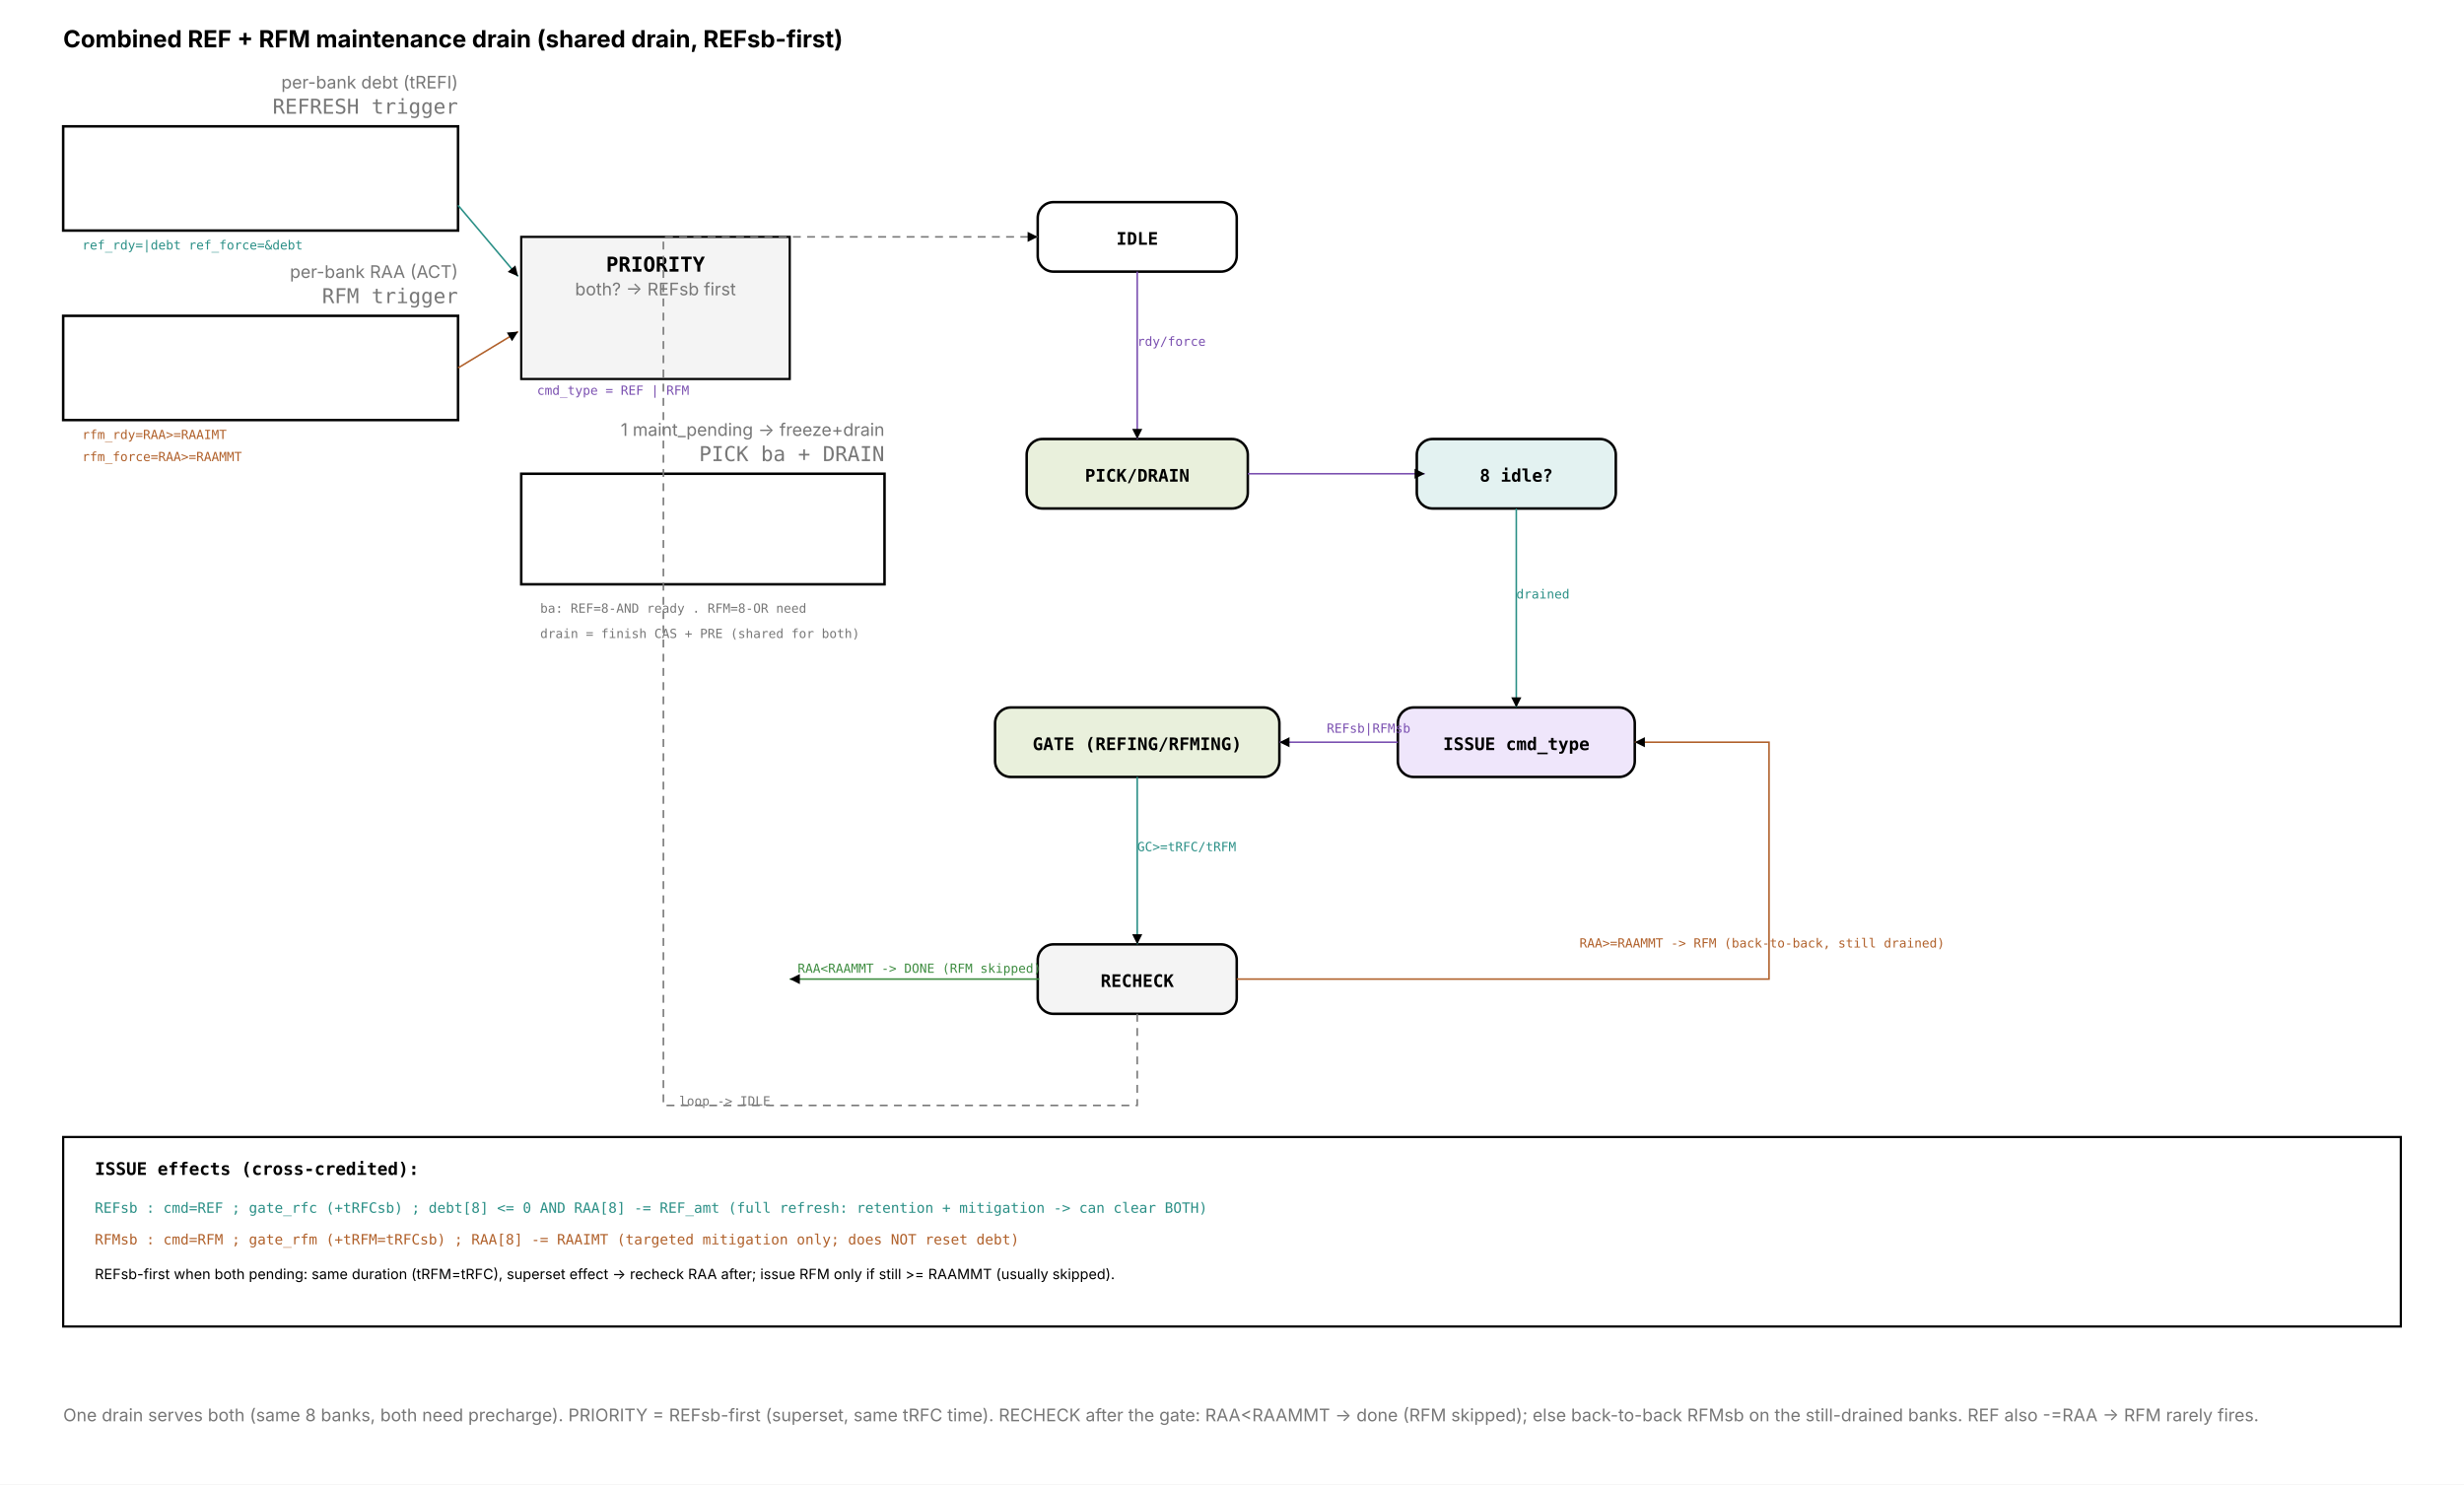
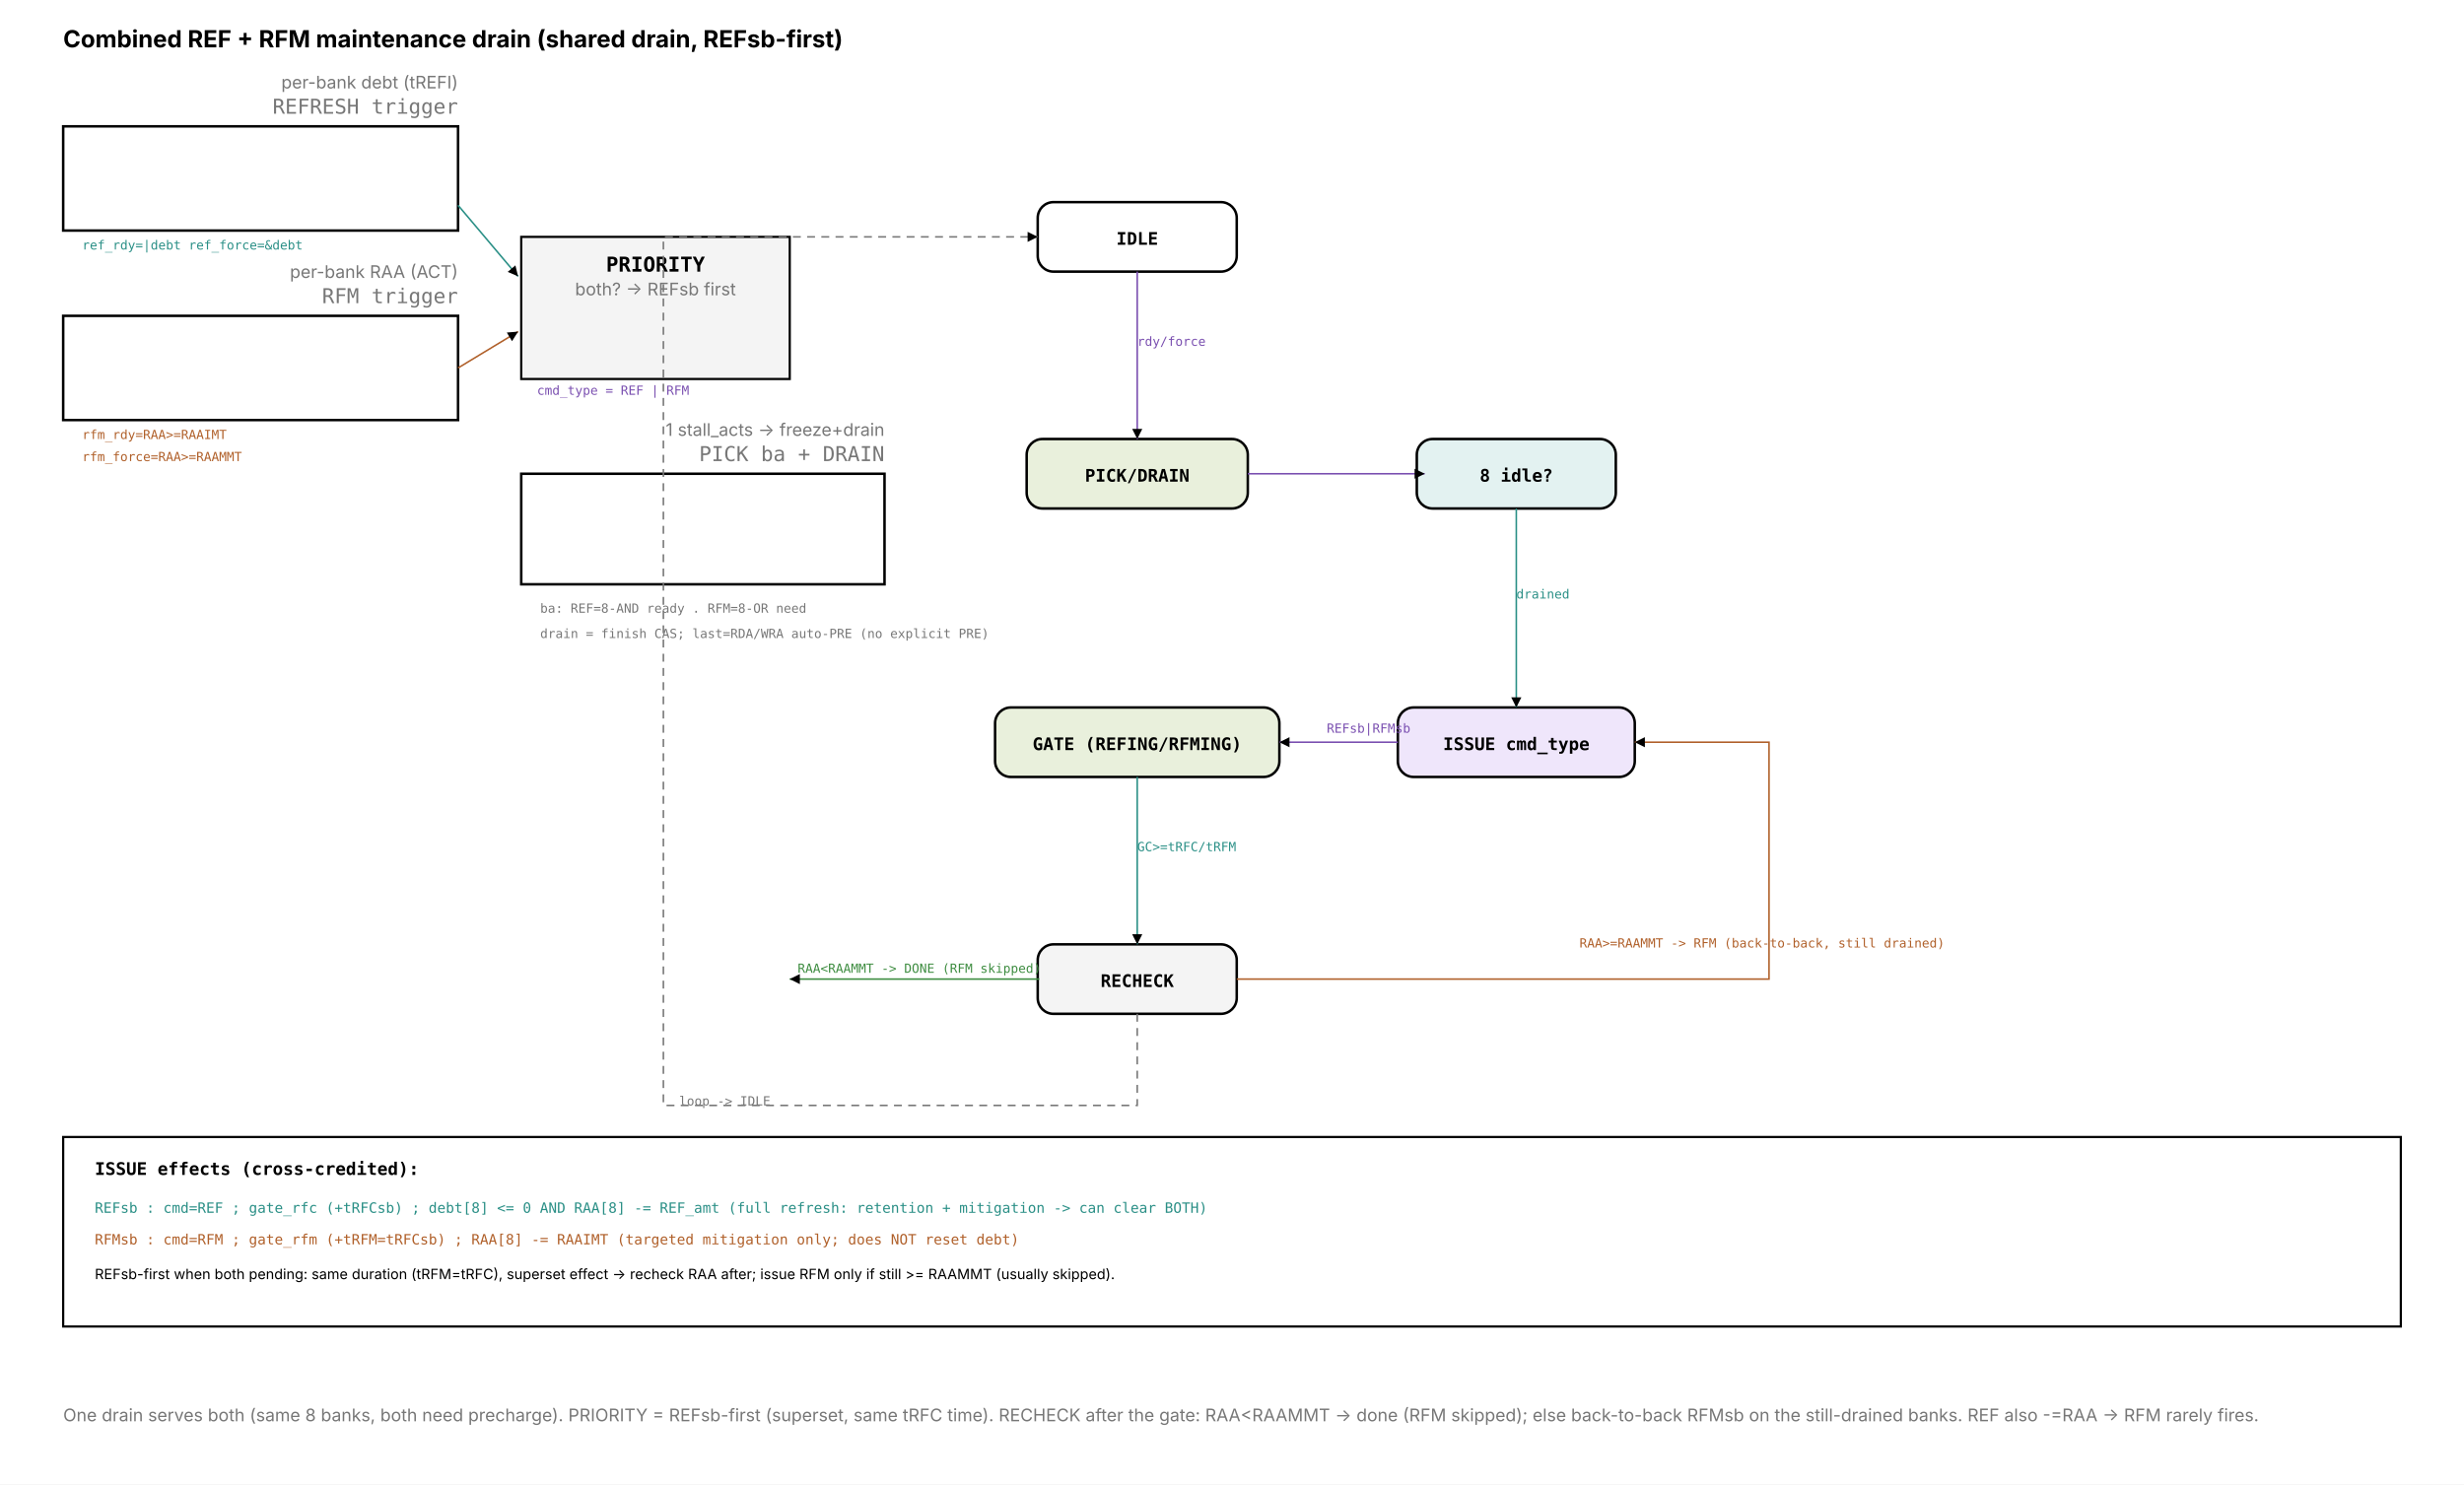
<svg xmlns="http://www.w3.org/2000/svg" width="1560" height="940" viewBox="0 0 1560 940" font-family="Inter, DejaVu Sans, sans-serif">
  <defs>
    <marker id="arw" viewBox="0 0 10 10" refX="9" refY="5" markerWidth="8" markerHeight="8" orient="auto-start-reverse">
      <path d="M1 1L9 5L1 9Z" fill="#000000" />
    </marker>
  </defs>
  <rect width="1560" height="940" fill="#ffffff" />
  <text x="40" y="30" font-size="15" font-family="Inter, DejaVu Sans, sans-serif" text-anchor="start" fill="#000000" font-weight="bold">Combined REF + RFM maintenance drain  (shared drain, REFsb-first)</text>
  <rect x="40" y="80" width="250" height="66" fill="none" stroke="#000000" stroke-width="1.6" />
  <text x="290" y="72" font-size="13" font-family="JetBrains Mono, DejaVu Sans Mono, monospace" text-anchor="end" fill="#777777">REFRESH trigger</text>
  <text x="290" y="56" font-size="11" font-family="Inter, DejaVu Sans, sans-serif" text-anchor="end" fill="#777777">per-bank debt (tREFI)</text>
  <text x="52" y="158" font-size="8" font-family="JetBrains Mono, DejaVu Sans Mono, monospace" text-anchor="start" fill="#2a8f86">ref_rdy=|debt  ref_force=&amp;debt</text>
  <rect x="40" y="200" width="250" height="66" fill="none" stroke="#000000" stroke-width="1.6" />
  <text x="290" y="192" font-size="13" font-family="JetBrains Mono, DejaVu Sans Mono, monospace" text-anchor="end" fill="#777777">RFM trigger</text>
  <text x="290" y="176" font-size="11" font-family="Inter, DejaVu Sans, sans-serif" text-anchor="end" fill="#777777">per-bank RAA (ACT)</text>
  <text x="52" y="278" font-size="8" font-family="JetBrains Mono, DejaVu Sans Mono, monospace" text-anchor="start" fill="#b0602a">rfm_rdy=RAA&gt;=RAAIMT</text>
  <text x="52" y="292" font-size="8" font-family="JetBrains Mono, DejaVu Sans Mono, monospace" text-anchor="start" fill="#b0602a">rfm_force=RAA&gt;=RAAMMT</text>
  <rect x="330" y="150" width="170" height="90" fill="#f4f4f4" stroke="#000000" stroke-width="1.4" />
  <text x="415.0" y="172" font-size="13" font-family="JetBrains Mono, DejaVu Sans Mono, monospace" text-anchor="middle" fill="#000000" font-weight="bold">PRIORITY</text>
  <text x="415.0" y="187" font-size="11" font-family="Inter, DejaVu Sans, sans-serif" text-anchor="middle" fill="#777777">both? -&gt; REFsb first</text>
  <line x1="290" y1="130" x2="328" y2="175" stroke="#2a8f86" stroke-width="1.0" marker-end="url(#arw)" />
  <line x1="290" y1="233" x2="328" y2="210" stroke="#b0602a" stroke-width="1.0" marker-end="url(#arw)" />
  <text x="340" y="250" font-size="8" font-family="JetBrains Mono, DejaVu Sans Mono, monospace" text-anchor="start" fill="#7a4fb0">cmd_type = REF | RFM</text>
  <rect x="330" y="300" width="230" height="70" fill="none" stroke="#000000" stroke-width="1.6" />
  <text x="560" y="292" font-size="13" font-family="JetBrains Mono, DejaVu Sans Mono, monospace" text-anchor="end" fill="#777777">PICK ba + DRAIN</text>
-   <text x="560" y="276" font-size="11" font-family="Inter, DejaVu Sans, sans-serif" text-anchor="end" fill="#777777">1 maint_pending -&gt; freeze+drain</text>
+   <text x="560" y="276" font-size="11" font-family="Inter, DejaVu Sans, sans-serif" text-anchor="end" fill="#777777">1 stall_acts -&gt; freeze+drain</text>
  <text x="342" y="388" font-size="8" font-family="JetBrains Mono, DejaVu Sans Mono, monospace" text-anchor="start" fill="#777777">ba: REF=8-AND ready . RFM=8-OR need</text>
-   <text x="342" y="404" font-size="8" font-family="JetBrains Mono, DejaVu Sans Mono, monospace" text-anchor="start" fill="#777777">drain = finish CAS + PRE (shared for both)</text>
+   <text x="342" y="404" font-size="8" font-family="JetBrains Mono, DejaVu Sans Mono, monospace" text-anchor="start" fill="#777777">drain = finish CAS; last=RDA/WRA auto-PRE (no explicit PRE)</text>
  <rect x="657.0" y="128.0" width="126" height="44" fill="#ffffff" stroke="#000000" stroke-width="1.6" rx="10" />
  <text x="720" y="155" font-size="11" font-family="JetBrains Mono, DejaVu Sans Mono, monospace" text-anchor="middle" fill="#000000" font-weight="bold">IDLE</text>
  <rect x="650.0" y="278.0" width="140" height="44" fill="#e9f0dc" stroke="#000000" stroke-width="1.6" rx="10" />
  <text x="720" y="305" font-size="11" font-family="JetBrains Mono, DejaVu Sans Mono, monospace" text-anchor="middle" fill="#000000" font-weight="bold">PICK/DRAIN</text>
  <rect x="897.0" y="278.0" width="126" height="44" fill="#e3f2f1" stroke="#000000" stroke-width="1.6" rx="10" />
  <text x="960" y="305" font-size="11" font-family="JetBrains Mono, DejaVu Sans Mono, monospace" text-anchor="middle" fill="#000000" font-weight="bold">8 idle?</text>
  <rect x="885.0" y="448.0" width="150" height="44" fill="#efe6fb" stroke="#000000" stroke-width="1.6" rx="10" />
  <text x="960" y="475" font-size="11" font-family="JetBrains Mono, DejaVu Sans Mono, monospace" text-anchor="middle" fill="#000000" font-weight="bold">ISSUE cmd_type</text>
  <rect x="630.0" y="448.0" width="180" height="44" fill="#e9f0dc" stroke="#000000" stroke-width="1.6" rx="10" />
  <text x="720" y="475" font-size="11" font-family="JetBrains Mono, DejaVu Sans Mono, monospace" text-anchor="middle" fill="#000000" font-weight="bold">GATE (REFING/RFMING)</text>
  <rect x="657.0" y="598.0" width="126" height="44" fill="#f4f4f4" stroke="#000000" stroke-width="1.6" rx="10" />
  <text x="720" y="625" font-size="11" font-family="JetBrains Mono, DejaVu Sans Mono, monospace" text-anchor="middle" fill="#000000" font-weight="bold">RECHECK</text>
  <path d="M720 172 L720 278" fill="none" stroke="#7a4fb0" stroke-width="1.0" marker-end="url(#arw)" />
  <text x="720.0" y="219.0" font-size="8" font-family="JetBrains Mono, DejaVu Sans Mono, monospace" text-anchor="start" fill="#7a4fb0">rdy/force</text>
  <path d="M790 300 L902 300" fill="none" stroke="#7a4fb0" stroke-width="1.0" marker-end="url(#arw)" />
  <text x="840.0" y="294.0" font-size="8" font-family="JetBrains Mono, DejaVu Sans Mono, monospace" text-anchor="start" fill="#7a4fb0" />
  <path d="M960 322 L960 448" fill="none" stroke="#2a8f86" stroke-width="1.0" marker-end="url(#arw)" />
  <text x="960.0" y="379.0" font-size="8" font-family="JetBrains Mono, DejaVu Sans Mono, monospace" text-anchor="start" fill="#2a8f86">drained</text>
  <path d="M885 470 L810 470" fill="none" stroke="#7a4fb0" stroke-width="1.0" marker-end="url(#arw)" />
  <text x="840.0" y="464.0" font-size="8" font-family="JetBrains Mono, DejaVu Sans Mono, monospace" text-anchor="start" fill="#7a4fb0">REFsb|RFMsb</text>
  <path d="M720 492 L720 598" fill="none" stroke="#2a8f86" stroke-width="1.0" marker-end="url(#arw)" />
  <text x="720.0" y="539.0" font-size="8" font-family="JetBrains Mono, DejaVu Sans Mono, monospace" text-anchor="start" fill="#2a8f86">GC&gt;=tRFC/tRFM</text>
  <line x1="658" y1="620" x2="500" y2="620" stroke="#3d8c40" stroke-width="1.0" marker-end="url(#arw)" />
  <text x="505" y="616" font-size="8" font-family="JetBrains Mono, DejaVu Sans Mono, monospace" text-anchor="start" fill="#3d8c40">RAA&lt;RAAMMT -&gt; DONE (RFM skipped)</text>
  <path d="M783 620 H1120 V470 H1035" fill="none" stroke="#b0602a" stroke-width="1.0" marker-end="url(#arw)" />
  <text x="1000" y="600" font-size="8" font-family="JetBrains Mono, DejaVu Sans Mono, monospace" text-anchor="start" fill="#b0602a">RAA&gt;=RAAMMT -&gt; RFM (back-to-back, still drained)</text>
  <path d="M720 642 V700 H420 V150 H657" fill="none" stroke="#777777" stroke-width="1.0" stroke-dasharray="5 4" marker-end="url(#arw)" />
  <text x="430" y="700" font-size="8" font-family="JetBrains Mono, DejaVu Sans Mono, monospace" text-anchor="start" fill="#777777">loop -&gt; IDLE</text>
  <rect x="40" y="720" width="1480" height="120" fill="#ffffff" stroke="#000000" stroke-width="1.4" />
  <text x="60" y="744" font-size="11" font-family="JetBrains Mono, DejaVu Sans Mono, monospace" text-anchor="start" fill="#000000" font-weight="bold">ISSUE effects (cross-credited):</text>
  <text x="60" y="768" font-size="9" font-family="JetBrains Mono, DejaVu Sans Mono, monospace" text-anchor="start" fill="#2a8f86">REFsb : cmd=REF ; gate_rfc (+tRFCsb) ; debt[8] &lt;= 0  AND  RAA[8] -= REF_amt   (full refresh: retention + mitigation -&gt; can clear BOTH)</text>
  <text x="60" y="788" font-size="9" font-family="JetBrains Mono, DejaVu Sans Mono, monospace" text-anchor="start" fill="#b0602a">RFMsb : cmd=RFM ; gate_rfm (+tRFM=tRFCsb) ; RAA[8] -= RAAIMT   (targeted mitigation only; does NOT reset debt)</text>
  <text x="60" y="810" font-size="9" font-family="Inter, DejaVu Sans, sans-serif" text-anchor="start" fill="#000000">REFsb-first when both pending: same duration (tRFM=tRFC), superset effect -&gt; recheck RAA after; issue RFM only if still &gt;= RAAMMT (usually skipped).</text>
  <text x="40" y="900" font-size="11" font-family="Inter, DejaVu Sans, sans-serif" text-anchor="start" fill="#777777">One drain serves both (same 8 banks, both need precharge). PRIORITY = REFsb-first (superset, same tRFC time). RECHECK after the gate: RAA&lt;RAAMMT -&gt; done (RFM skipped); else back-to-back RFMsb on the still-drained banks. REF also -=RAA -&gt; RFM rarely fires.</text>
</svg>
